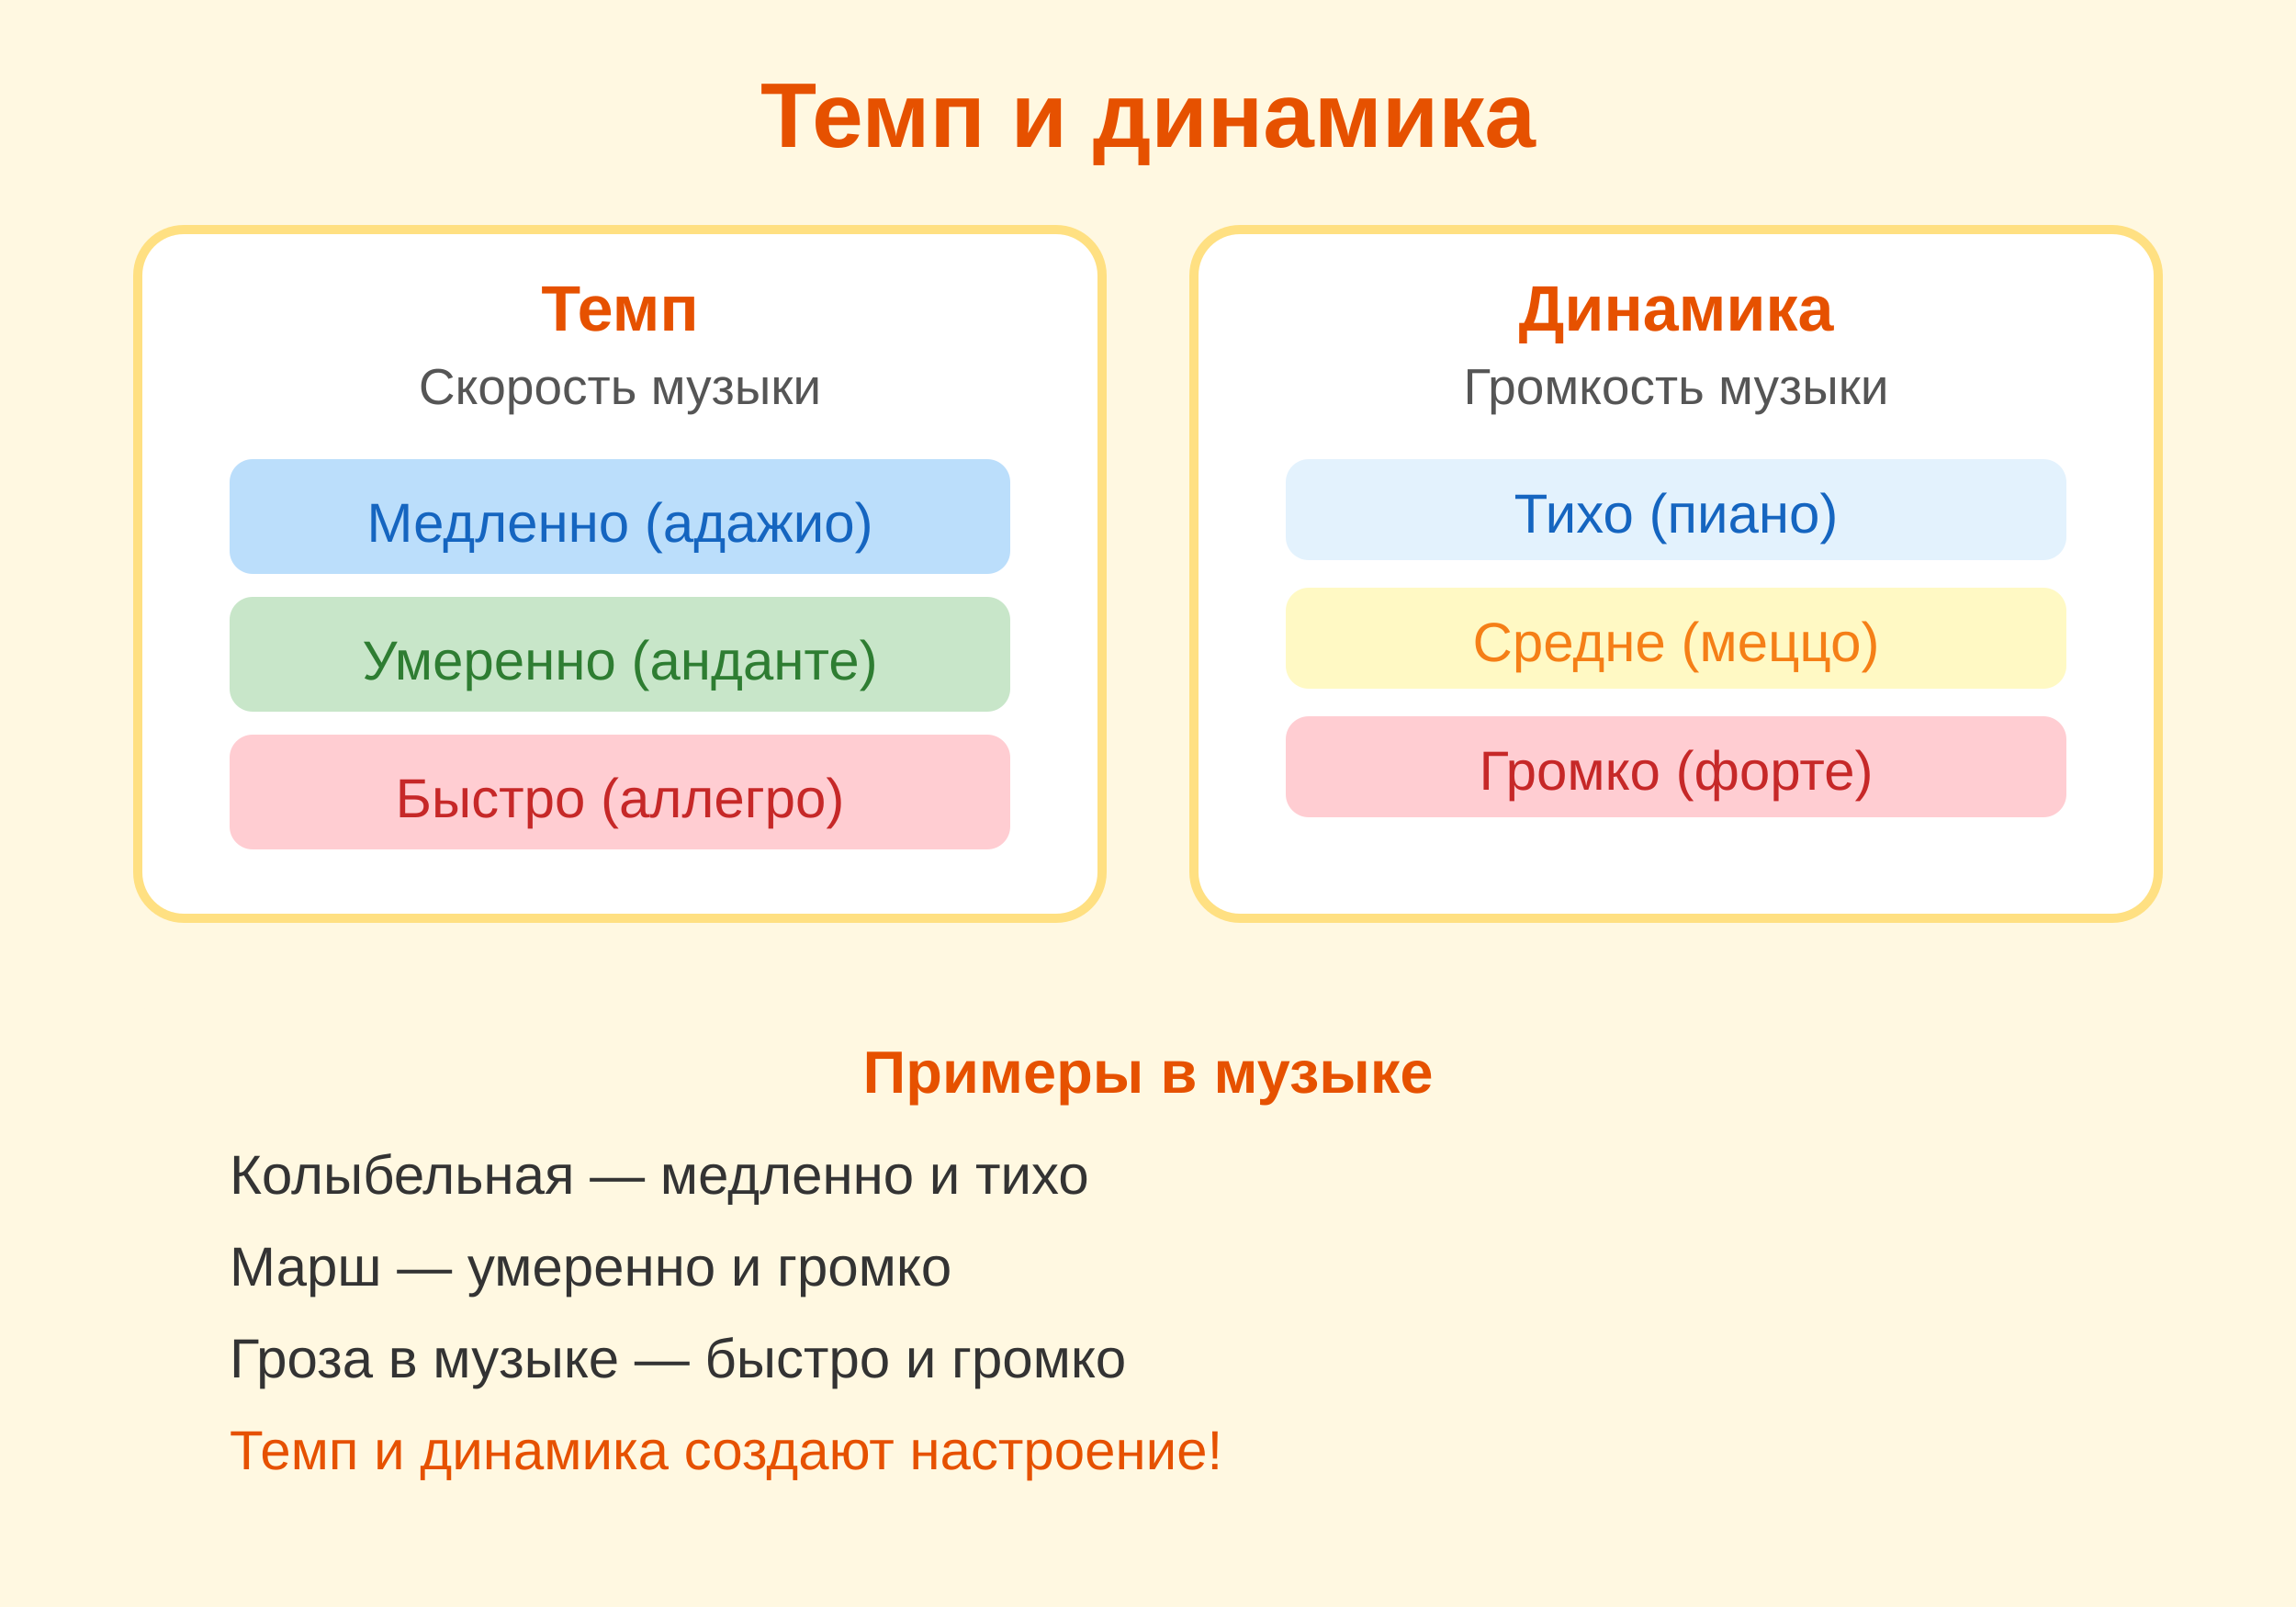
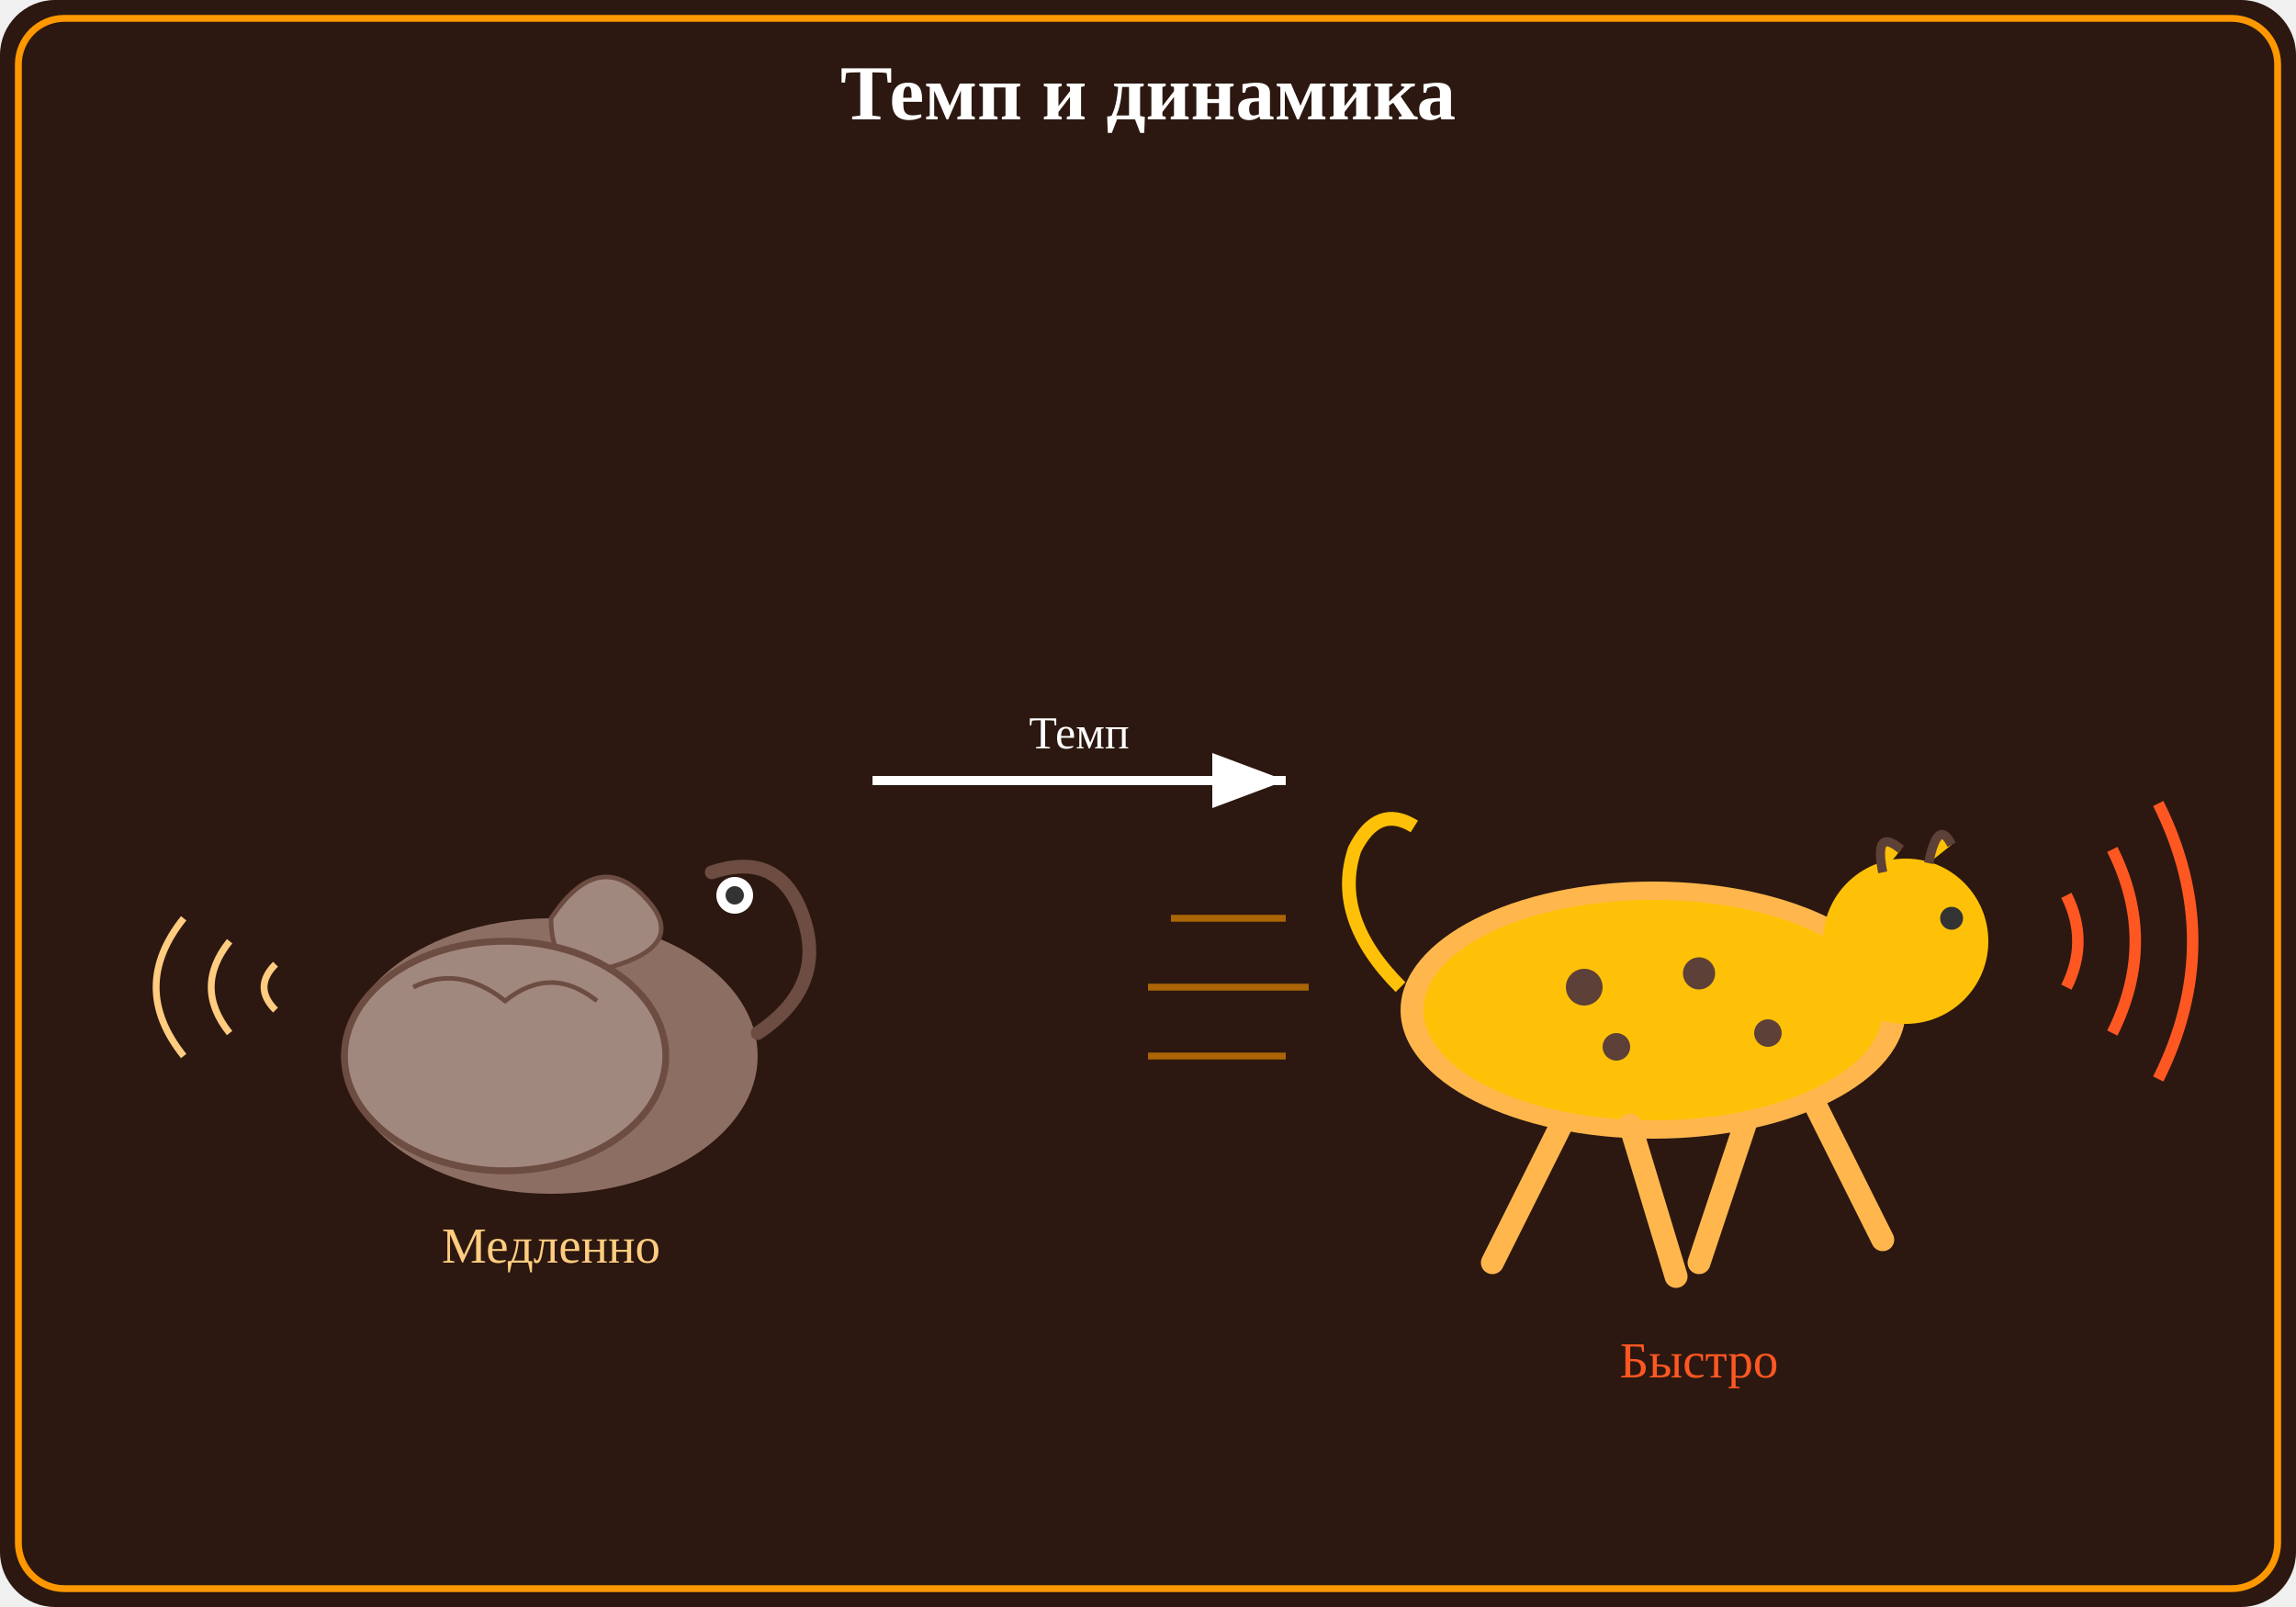
<svg xmlns="http://www.w3.org/2000/svg" viewBox="0 0 500 350">
+   <rect width="500" height="350" rx="12" fill="#2c1810" />
+   <rect x="4" y="4" width="492" height="342" rx="10" fill="none" stroke="#ff9800" stroke-width="1.5" />
+   <text x="250" y="26" text-anchor="middle" font-size="17" font-weight="bold" fill="#fff">Темп и динамика</text>
+   <ellipse cx="120" cy="230" rx="45" ry="30" fill="#8d6e63" />
+   <path d="M165,225 Q180,215 175,200 Q170,185 155,190" stroke="#6d4c41" stroke-width="3" fill="none" stroke-linecap="round" />
+   <circle cx="160" cy="195" r="4" fill="#fff" />
+   <circle cx="160" cy="195" r="2" fill="#333" />
+   <path d="M120,200 Q130,185 140,195 Q150,205 135,210 Q120,215 120,200Z" fill="#a1887f" stroke="#6d4c41" stroke-width="1" />
+   <ellipse cx="110" cy="230" rx="35" ry="25" fill="#a1887f" stroke="#6d4c41" stroke-width="1.5" />
+   <path d="M90,215 Q100,210 110,218 Q120,210 130,218" stroke="#6d4c41" stroke-width="1" fill="none" />
+   <path d="M60,210 Q55,215 60,220" stroke="#ffcc80" stroke-width="1.5" fill="none" />
+   <path d="M50,205 Q42,215 50,225" stroke="#ffcc80" stroke-width="1.5" fill="none" />
+   <path d="M40,200 Q28,215 40,230" stroke="#ffcc80" stroke-width="1.5" fill="none" />
+   <text x="120" y="275" text-anchor="middle" font-size="11" fill="#ffcc80">Медленно</text>
+   <ellipse cx="360" cy="220" rx="55" ry="28" fill="#ffb74d" />
+   <ellipse cx="360" cy="220" rx="50" ry="24" fill="#ffc107" />
+   <circle cx="345" cy="215" r="4" fill="#5d4037" />
+   <circle cx="370" cy="212" r="3.5" fill="#5d4037" />
+   <circle cx="385" cy="225" r="3" fill="#5d4037" />
+   <circle cx="352" cy="228" r="3" fill="#5d4037" />
+   <circle cx="415" cy="205" r="18" fill="#ffc107" />
+   <circle cx="425" cy="200" r="2.5" fill="#333" />
+   <path d="M410,190 Q408,180 414,185" stroke="#5d4037" stroke-width="2" fill="#ffc107" />
+   <path d="M420,188 Q422,178 425,184" stroke="#5d4037" stroke-width="2" fill="#ffc107" />
+   <line x1="340" y1="245" x2="325" y2="275" stroke="#ffb74d" stroke-width="5" stroke-linecap="round" />
+   <line x1="355" y1="245" x2="365" y2="278" stroke="#ffb74d" stroke-width="5" stroke-linecap="round" />
+   <line x1="380" y1="245" x2="370" y2="275" stroke="#ffb74d" stroke-width="5" stroke-linecap="round" />
+   <line x1="395" y1="240" x2="410" y2="270" stroke="#ffb74d" stroke-width="5" stroke-linecap="round" />
+   <path d="M305,215 Q290,200 295,185 Q300,175 308,180" stroke="#ffc107" stroke-width="3" fill="none" />
+   <line x1="280" y1="200" x2="255" y2="200" stroke="#ff9800" stroke-width="1.5" opacity="0.6" />
+   <line x1="285" y1="215" x2="250" y2="215" stroke="#ff9800" stroke-width="1.5" opacity="0.6" />
+   <line x1="280" y1="230" x2="250" y2="230" stroke="#ff9800" stroke-width="1.5" opacity="0.6" />
+   <path d="M450,195 Q455,205 450,215" stroke="#ff5722" stroke-width="2.5" fill="none" />
+   <path d="M460,185 Q470,205 460,225" stroke="#ff5722" stroke-width="2.5" fill="none" />
+   <path d="M470,175 Q485,205 470,235" stroke="#ff5722" stroke-width="2.5" fill="none" />
+   <text x="370" y="300" text-anchor="middle" font-size="11" fill="#ff5722">Быстро</text>
  <defs>
-     <style>@keyframes speed{0%{transform:translateX(0)}100%{transform:translateX(5px)}50%{transform:translateX(0)}}.tempo{animation:speed 1s ease-in-out infinite}</style>
+     <marker id="a1" markerWidth="8" markerHeight="6" refX="8" refY="3" orient="auto">
+       <path d="M0,0 L8,3 L0,6Z" fill="#fff" />
+     </marker>
  </defs>
-   <rect width="500" height="350" fill="#FFF8E1" />
-   <text x="250" y="32" text-anchor="middle" font-family="Arial,sans-serif" font-size="20" font-weight="bold" fill="#E65100">Темп и динамика</text>
-   <rect x="30" y="50" width="210" height="150" fill="white" rx="10" stroke="#FFE082" stroke-width="2" />
-   <text x="135" y="72" text-anchor="middle" font-family="Arial,sans-serif" font-size="14" font-weight="bold" fill="#E65100">Темп</text>
-   <text x="135" y="88" text-anchor="middle" font-family="Arial,sans-serif" font-size="11" fill="#555">Скорость музыки</text>
-   <g font-family="Arial,sans-serif" font-size="12">
-     <rect x="50" y="100" width="170" height="25" fill="#BBDEFB" rx="5" />
-     <text x="135" y="118" text-anchor="middle" fill="#1565C0">Медленно (адажио)</text>
-     <rect x="50" y="130" width="170" height="25" fill="#C8E6C9" rx="5" />
-     <text x="135" y="148" text-anchor="middle" fill="#2E7D32">Умеренно (анданте)</text>
-     <rect x="50" y="160" width="170" height="25" fill="#FFCDD2" rx="5" />
-     <text x="135" y="178" text-anchor="middle" fill="#C62828">Быстро (аллегро)</text>
-   </g>
-   <rect x="260" y="50" width="210" height="150" fill="white" rx="10" stroke="#FFE082" stroke-width="2" />
-   <text x="365" y="72" text-anchor="middle" font-family="Arial,sans-serif" font-size="14" font-weight="bold" fill="#E65100">Динамика</text>
-   <text x="365" y="88" text-anchor="middle" font-family="Arial,sans-serif" font-size="11" fill="#555">Громкость музыки</text>
-   <g font-family="Arial,sans-serif" font-size="12">
-     <rect x="280" y="100" width="170" height="22" fill="#E3F2FD" rx="5" />
-     <text x="365" y="116" text-anchor="middle" fill="#1565C0">Тихо (пиано)</text>
-     <rect x="280" y="128" width="170" height="22" fill="#FFF9C4" rx="5" />
-     <text x="365" y="144" text-anchor="middle" fill="#F57F17">Средне (меццо)</text>
-     <rect x="280" y="156" width="170" height="22" fill="#FFCDD2" rx="5" />
-     <text x="365" y="172" text-anchor="middle" fill="#C62828">Громко (форте)</text>
-   </g>
-   <rect x="30" y="215" width="440" height="120" fill="#FFF8E1" rx="10" />
-   <text x="250" y="238" text-anchor="middle" font-family="Arial,sans-serif" font-size="13" font-weight="bold" fill="#E65100">Примеры в музыке</text>
-   <g font-family="Arial,sans-serif" font-size="12" fill="#333">
-     <text x="50" y="260">Колыбельная — медленно и тихо</text>
-     <text x="50" y="280">Марш — умеренно и громко</text>
-     <text x="50" y="300">Гроза в музыке — быстро и громко</text>
-     <text x="50" y="320" fill="#E65100">Темп и динамика создают настроение!</text>
-   </g>
+   <line x1="190" y1="170" x2="280" y2="170" stroke="#fff" stroke-width="2" marker-end="url(#a1)" />
+   <text x="235" y="163" text-anchor="middle" font-size="10" fill="#fff">Темп</text>
</svg>
